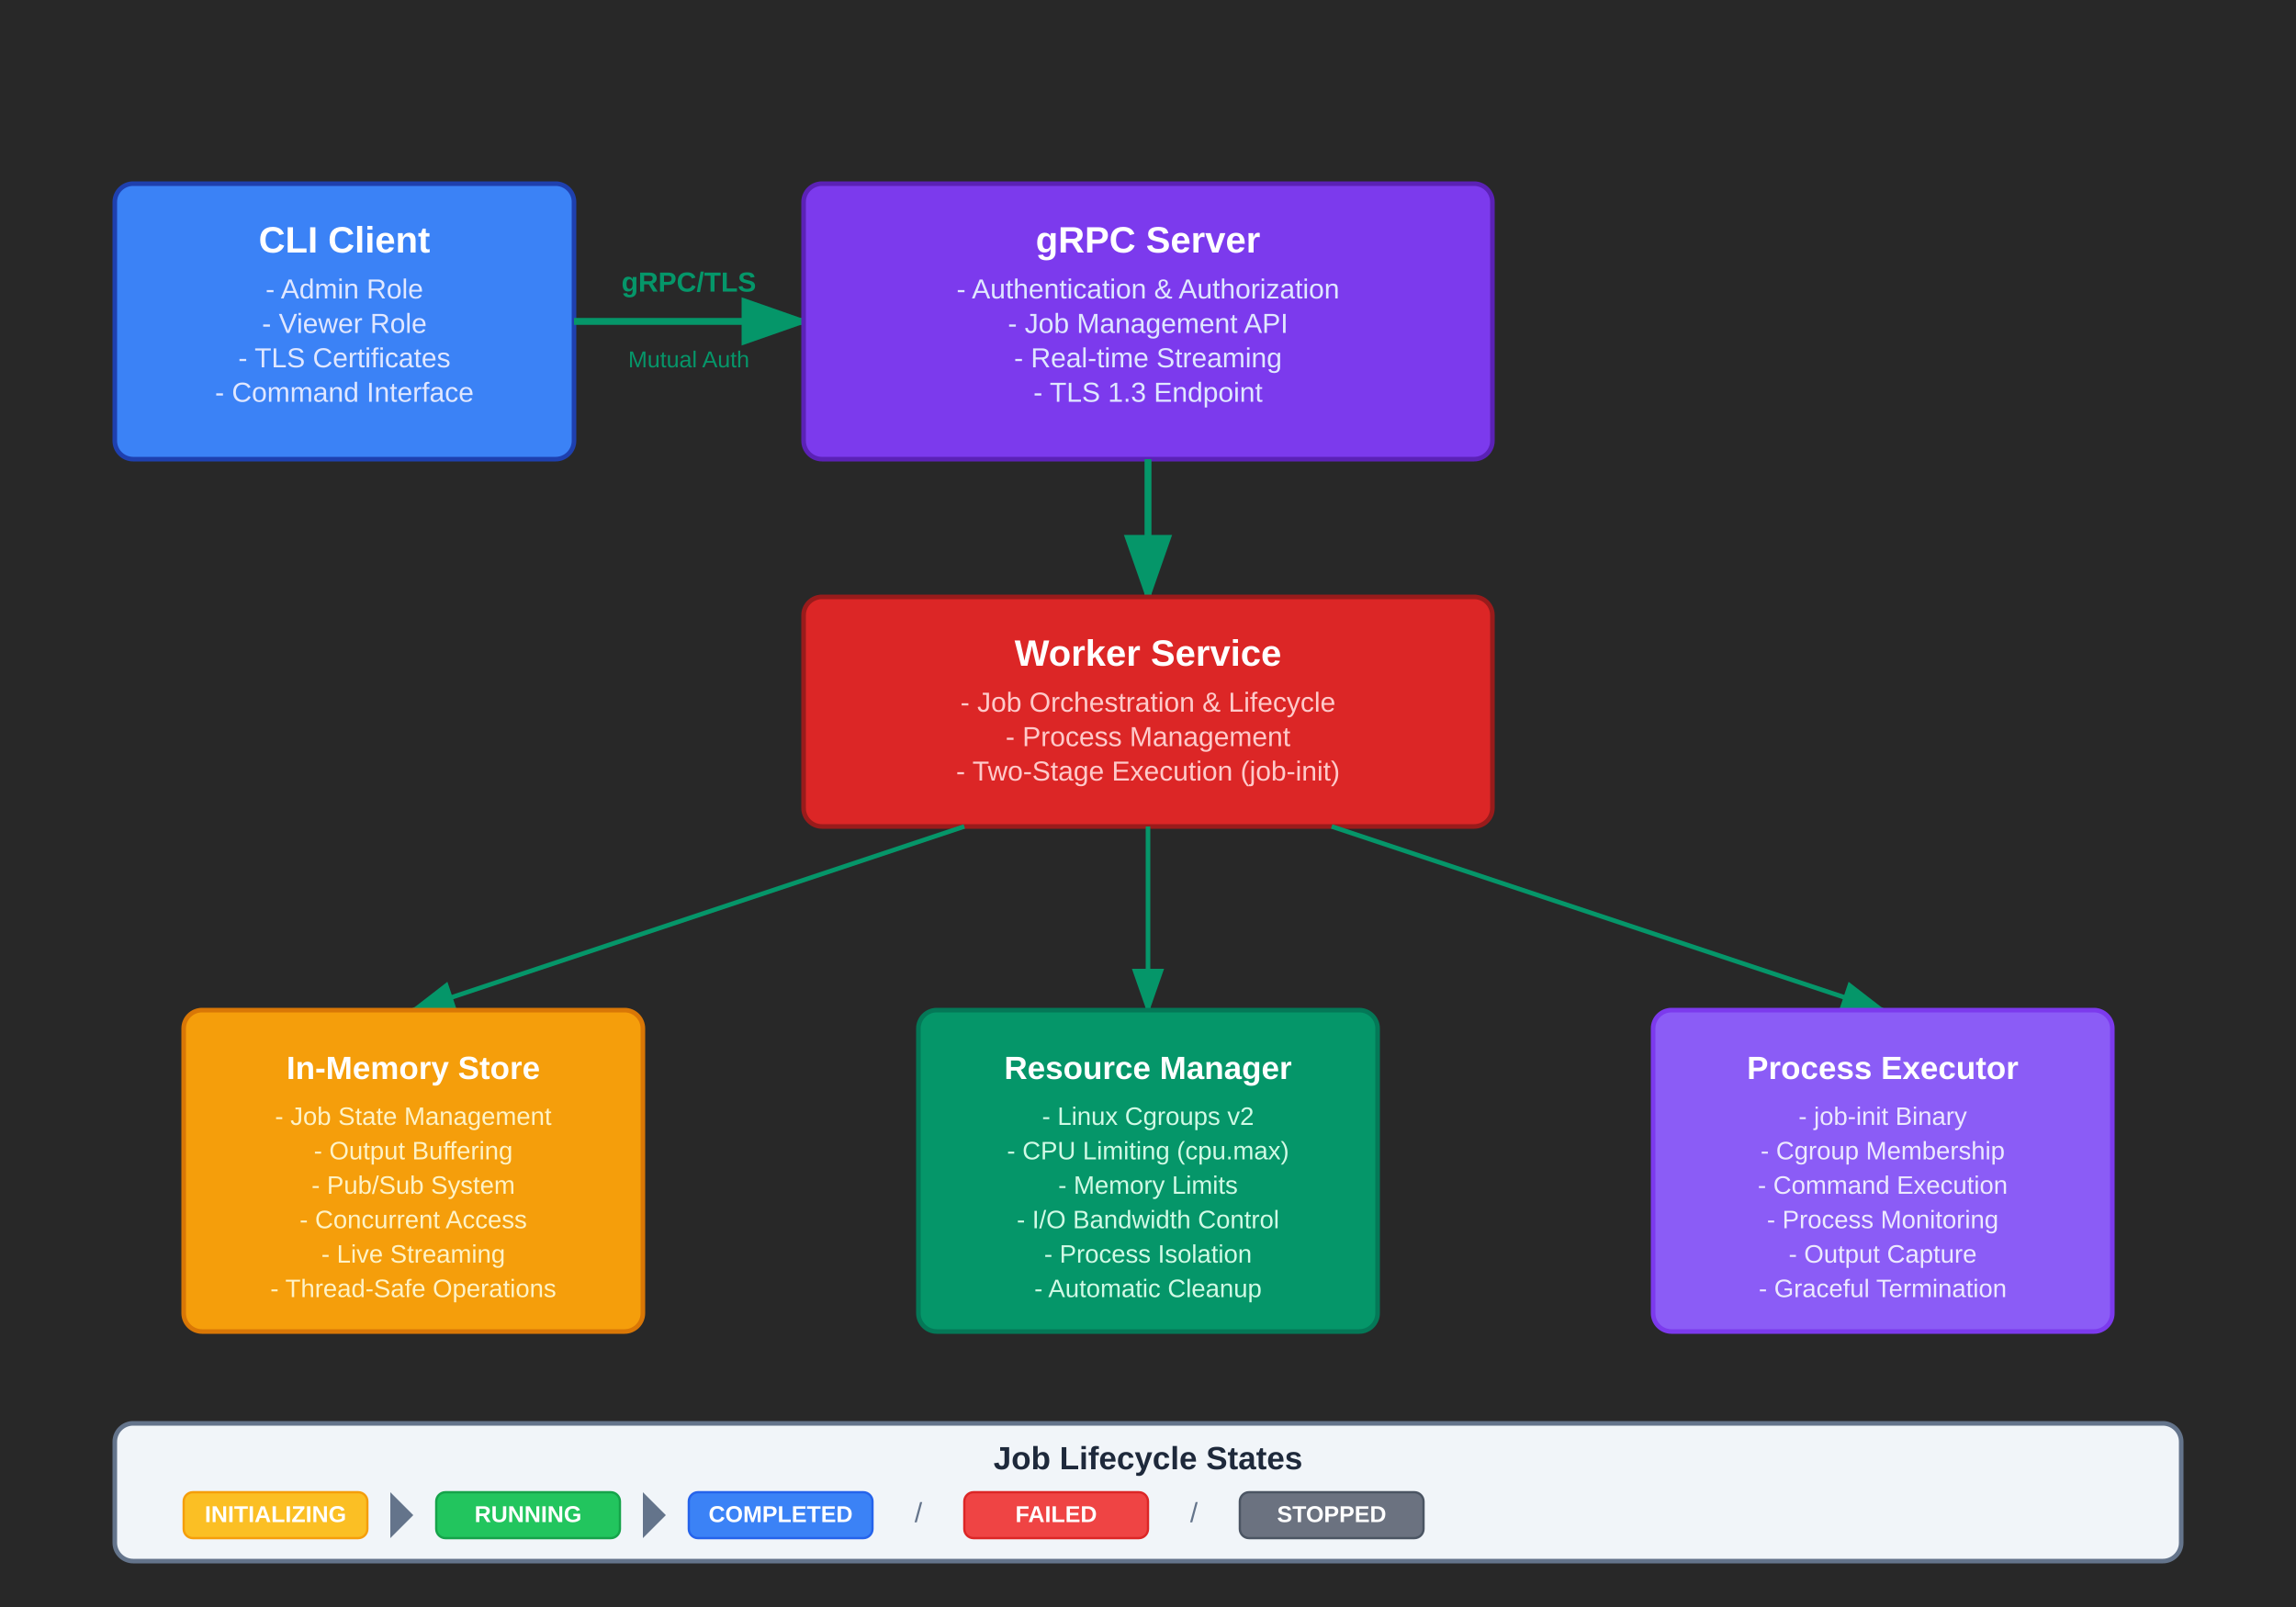
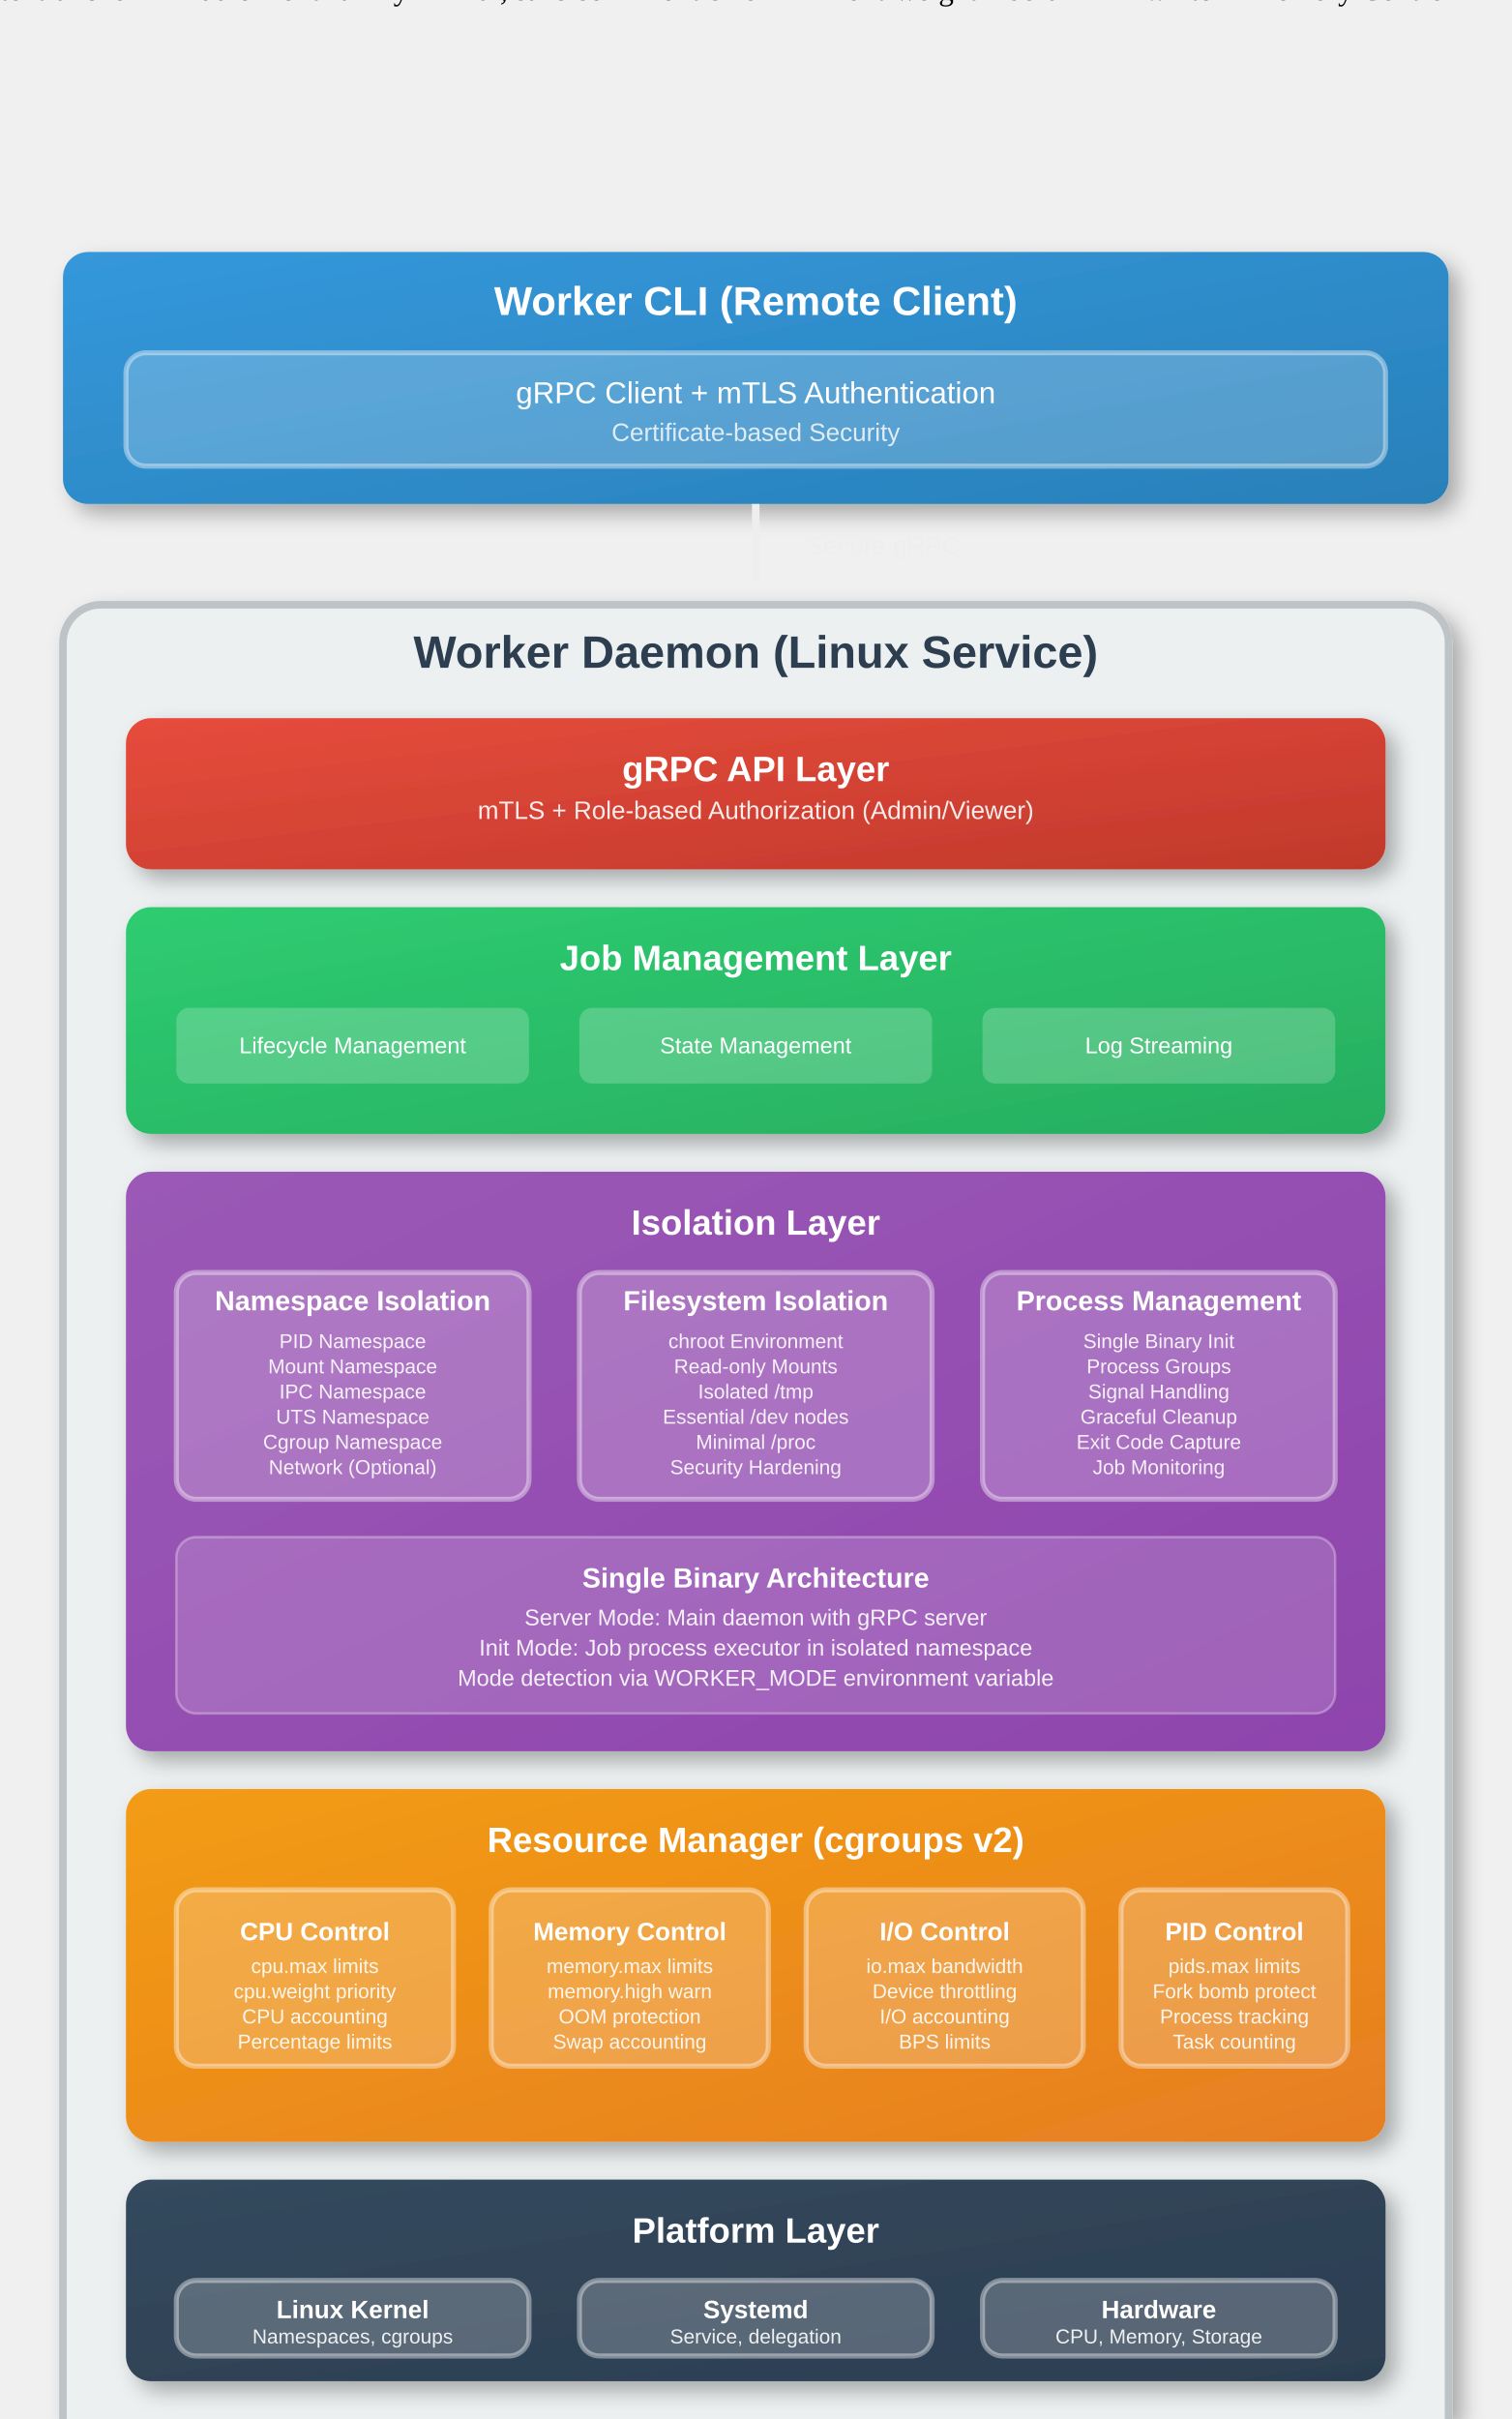
- <svg xmlns="http://www.w3.org/2000/svg" viewBox="0 0 1000 700">
-   <rect width="1000" height="700" fill="#282828" />
-   <g id="client-layer">
-     <rect x="50" y="80" width="200" height="120" rx="8" fill="#3b82f6" stroke="#1e40af" stroke-width="2" />
-     <text x="150" y="110" text-anchor="middle" font-family="Arial, sans-serif" font-size="16" font-weight="bold" fill="white">
-             CLI Client
-         </text>
-     <text x="150" y="130" text-anchor="middle" font-family="Arial, sans-serif" font-size="12" fill="#e0e7ff">
-             - Admin Role
-         </text>
-     <text x="150" y="145" text-anchor="middle" font-family="Arial, sans-serif" font-size="12" fill="#e0e7ff">
-             - Viewer Role
-         </text>
-     <text x="150" y="160" text-anchor="middle" font-family="Arial, sans-serif" font-size="12" fill="#e0e7ff">
-             - TLS Certificates
-         </text>
-     <text x="150" y="175" text-anchor="middle" font-family="Arial, sans-serif" font-size="12" fill="#e0e7ff">
-             - Command Interface
-         </text>
-   </g>
-   <g id="grpc-connection">
-     <line x1="250" y1="140" x2="350" y2="140" stroke="#059669" stroke-width="3" marker-end="url(#arrowhead)" />
-     <text x="300" y="127" text-anchor="middle" font-family="Arial, sans-serif" font-size="12" font-weight="bold" fill="#059669">
-             gRPC/TLS
-         </text>
-     <text x="300" y="160" text-anchor="middle" font-family="Arial, sans-serif" font-size="10" fill="#059669">
-             Mutual Auth
-         </text>
-   </g>
-   <g id="server-layer">
-     <rect x="350" y="80" width="300" height="120" rx="8" fill="#7c3aed" stroke="#5b21b6" stroke-width="2" />
-     <text x="500" y="110" text-anchor="middle" font-family="Arial, sans-serif" font-size="16" font-weight="bold" fill="white">
-             gRPC Server
-         </text>
-     <text x="500" y="130" text-anchor="middle" font-family="Arial, sans-serif" font-size="12" fill="#e0e7ff">
-             - Authentication &amp; Authorization
-         </text>
-     <text x="500" y="145" text-anchor="middle" font-family="Arial, sans-serif" font-size="12" fill="#e0e7ff">
-             - Job Management API
-         </text>
-     <text x="500" y="160" text-anchor="middle" font-family="Arial, sans-serif" font-size="12" fill="#e0e7ff">
-             - Real-time Streaming
-         </text>
-     <text x="500" y="175" text-anchor="middle" font-family="Arial, sans-serif" font-size="12" fill="#e0e7ff">
-             - TLS 1.3 Endpoint
-         </text>
-   </g>
-   <g id="service-connection">
-     <line x1="500" y1="200" x2="500" y2="260" stroke="#059669" stroke-width="3" marker-end="url(#arrowhead)" />
-   </g>
-   <g id="job-worker-service">
-     <rect x="350" y="260" width="300" height="100" rx="8" fill="#dc2626" stroke="#991b1b" stroke-width="2" />
-     <text x="500" y="290" text-anchor="middle" font-family="Arial, sans-serif" font-size="16" font-weight="bold" fill="white">
-             Worker Service
-         </text>
-     <text x="500" y="310" text-anchor="middle" font-family="Arial, sans-serif" font-size="12" fill="#fecaca">
-             - Job Orchestration &amp; Lifecycle
-         </text>
-     <text x="500" y="325" text-anchor="middle" font-family="Arial, sans-serif" font-size="12" fill="#fecaca">
-             - Process Management
-         </text>
-     <text x="500" y="340" text-anchor="middle" font-family="Arial, sans-serif" font-size="12" fill="#fecaca">
-             - Two-Stage Execution (job-init)
-         </text>
-   </g>
-   <g id="component-connections">
-     <line x1="420" y1="360" x2="180" y2="440" stroke="#059669" stroke-width="2" marker-end="url(#arrowhead)" />
-     <line x1="500" y1="360" x2="500" y2="440" stroke="#059669" stroke-width="2" marker-end="url(#arrowhead)" />
-     <line x1="580" y1="360" x2="820" y2="440" stroke="#059669" stroke-width="2" marker-end="url(#arrowhead)" />
-   </g>
-   <g id="components">
-     <rect x="80" y="440" width="200" height="140" rx="8" fill="#f59e0b" stroke="#d97706" stroke-width="2" />
-     <text x="180" y="470" text-anchor="middle" font-family="Arial, sans-serif" font-size="14" font-weight="bold" fill="white">
-             In-Memory Store
-         </text>
-     <text x="180" y="490" text-anchor="middle" font-family="Arial, sans-serif" font-size="11" fill="#fef3c7">
-             - Job State Management
-         </text>
-     <text x="180" y="505" text-anchor="middle" font-family="Arial, sans-serif" font-size="11" fill="#fef3c7">
-             - Output Buffering
-         </text>
-     <text x="180" y="520" text-anchor="middle" font-family="Arial, sans-serif" font-size="11" fill="#fef3c7">
-             - Pub/Sub System
-         </text>
-     <text x="180" y="535" text-anchor="middle" font-family="Arial, sans-serif" font-size="11" fill="#fef3c7">
-             - Concurrent Access
-         </text>
-     <text x="180" y="550" text-anchor="middle" font-family="Arial, sans-serif" font-size="11" fill="#fef3c7">
-             - Live Streaming
-         </text>
-     <text x="180" y="565" text-anchor="middle" font-family="Arial, sans-serif" font-size="11" fill="#fef3c7">
-             - Thread-Safe Operations
-         </text>
-     <rect x="400" y="440" width="200" height="140" rx="8" fill="#059669" stroke="#047857" stroke-width="2" />
-     <text x="500" y="470" text-anchor="middle" font-family="Arial, sans-serif" font-size="14" font-weight="bold" fill="white">
-             Resource Manager
-         </text>
-     <text x="500" y="490" text-anchor="middle" font-family="Arial, sans-serif" font-size="11" fill="#d1fae5">
-             - Linux Cgroups v2
-         </text>
-     <text x="500" y="505" text-anchor="middle" font-family="Arial, sans-serif" font-size="11" fill="#d1fae5">
-             - CPU Limiting (cpu.max)
-         </text>
-     <text x="500" y="520" text-anchor="middle" font-family="Arial, sans-serif" font-size="11" fill="#d1fae5">
-             - Memory Limits
-         </text>
-     <text x="500" y="535" text-anchor="middle" font-family="Arial, sans-serif" font-size="11" fill="#d1fae5">
-             - I/O Bandwidth Control
-         </text>
-     <text x="500" y="550" text-anchor="middle" font-family="Arial, sans-serif" font-size="11" fill="#d1fae5">
-             - Process Isolation
-         </text>
-     <text x="500" y="565" text-anchor="middle" font-family="Arial, sans-serif" font-size="11" fill="#d1fae5">
-             - Automatic Cleanup
-         </text>
-     <rect x="720" y="440" width="200" height="140" rx="8" fill="#8b5cf6" stroke="#7c3aed" stroke-width="2" />
-     <text x="820" y="470" text-anchor="middle" font-family="Arial, sans-serif" font-size="14" font-weight="bold" fill="white">
-             Process Executor
-         </text>
-     <text x="820" y="490" text-anchor="middle" font-family="Arial, sans-serif" font-size="11" fill="#ede9fe">
-             - job-init Binary
-         </text>
-     <text x="820" y="505" text-anchor="middle" font-family="Arial, sans-serif" font-size="11" fill="#ede9fe">
-             - Cgroup Membership
-         </text>
-     <text x="820" y="520" text-anchor="middle" font-family="Arial, sans-serif" font-size="11" fill="#ede9fe">
-             - Command Execution
-         </text>
-     <text x="820" y="535" text-anchor="middle" font-family="Arial, sans-serif" font-size="11" fill="#ede9fe">
-             - Process Monitoring
-         </text>
-     <text x="820" y="550" text-anchor="middle" font-family="Arial, sans-serif" font-size="11" fill="#ede9fe">
-             - Output Capture
-         </text>
-     <text x="820" y="565" text-anchor="middle" font-family="Arial, sans-serif" font-size="11" fill="#ede9fe">
-             - Graceful Termination
-         </text>
-   </g>
-   <g id="lifecycle">
-     <rect x="50" y="620" width="900" height="60" rx="8" fill="#f1f5f9" stroke="#64748b" stroke-width="2" />
-     <text x="500" y="640" text-anchor="middle" font-family="Arial, sans-serif" font-size="14" font-weight="bold" fill="#1e293b">
-             Job Lifecycle States
-         </text>
-     <g id="states">
-       <rect x="80" y="650" width="80" height="20" rx="4" fill="#fbbf24" stroke="#f59e0b" />
-       <text x="120" y="663" text-anchor="middle" font-family="Arial, sans-serif" font-size="10" font-weight="bold" fill="white">INITIALIZING
-             </text>
-       <polygon points="170,650 180,660 170,670" fill="#64748b" />
-       <rect x="190" y="650" width="80" height="20" rx="4" fill="#22c55e" stroke="#16a34a" />
-       <text x="230" y="663" text-anchor="middle" font-family="Arial, sans-serif" font-size="10" font-weight="bold" fill="white">RUNNING
-             </text>
-       <polygon points="280,650 290,660 280,670" fill="#64748b" />
-       <rect x="300" y="650" width="80" height="20" rx="4" fill="#3b82f6" stroke="#2563eb" />
-       <text x="340" y="663" text-anchor="middle" font-family="Arial, sans-serif" font-size="10" font-weight="bold" fill="white">COMPLETED
-             </text>
-       <text x="400" y="663" text-anchor="middle" font-family="Arial, sans-serif" font-size="12" fill="#64748b">/
-             </text>
-       <rect x="420" y="650" width="80" height="20" rx="4" fill="#ef4444" stroke="#dc2626" />
-       <text x="460" y="663" text-anchor="middle" font-family="Arial, sans-serif" font-size="10" font-weight="bold" fill="white">FAILED
-             </text>
-       <text x="520" y="663" text-anchor="middle" font-family="Arial, sans-serif" font-size="12" fill="#64748b">/
-             </text>
-       <rect x="540" y="650" width="80" height="20" rx="4" fill="#6b7280" stroke="#4b5563" />
-       <text x="580" y="663" text-anchor="middle" font-family="Arial, sans-serif" font-size="10" font-weight="bold" fill="white">STOPPED
-             </text>
-     </g>
-   </g>
+ <svg xmlns="http://www.w3.org/2000/svg" width="600" height="960">
  <defs>
-     <marker id="arrowhead" markerWidth="10" markerHeight="7" refX="9" refY="3.5" orient="auto">
-       <polygon points="0 0, 10 3.5, 0 7" fill="#059669" />
-     </marker>
+     <linearGradient id="clientGrad" x1="0%" y1="0%" x2="100%" y2="100%">
+       <stop offset="0%" style="stop-color:#3498db;stop-opacity:1" />
+       <stop offset="100%" style="stop-color:#2980b9;stop-opacity:1" />
+     </linearGradient>
+     <linearGradient id="apiGrad" x1="0%" y1="0%" x2="100%" y2="100%">
+       <stop offset="0%" style="stop-color:#e74c3c;stop-opacity:1" />
+       <stop offset="100%" style="stop-color:#c0392b;stop-opacity:1" />
+     </linearGradient>
+     <linearGradient id="jobGrad" x1="0%" y1="0%" x2="100%" y2="100%">
+       <stop offset="0%" style="stop-color:#2ecc71;stop-opacity:1" />
+       <stop offset="100%" style="stop-color:#27ae60;stop-opacity:1" />
+     </linearGradient>
+     <linearGradient id="isolationGrad" x1="0%" y1="0%" x2="100%" y2="100%">
+       <stop offset="0%" style="stop-color:#9b59b6;stop-opacity:1" />
+       <stop offset="100%" style="stop-color:#8e44ad;stop-opacity:1" />
+     </linearGradient>
+     <linearGradient id="resourceGrad" x1="0%" y1="0%" x2="100%" y2="100%">
+       <stop offset="0%" style="stop-color:#f39c12;stop-opacity:1" />
+       <stop offset="100%" style="stop-color:#e67e22;stop-opacity:1" />
+     </linearGradient>
+     <linearGradient id="platformGrad" x1="0%" y1="0%" x2="100%" y2="100%">
+       <stop offset="0%" style="stop-color:#34495e;stop-opacity:1" />
+       <stop offset="100%" style="stop-color:#2c3e50;stop-opacity:1" />
+     </linearGradient>
+     <filter id="shadow" x="-20%" y="-20%" width="140%" height="140%">
+       <feDropShadow dx="4" dy="4" stdDeviation="4" flood-color="rgba(0,0,0,0.3)" />
+     </filter>
  </defs>
+   <rect x="25" y="100" width="550" height="100" rx="10" ry="10" fill="url(#clientGrad)" filter="url(#shadow)" />
+   <text x="300" y="125" text-anchor="middle" font-family="Arial, sans-serif" font-size="16" font-weight="bold" fill="white">
+         Worker CLI (Remote Client)
+     </text>
+   <rect x="50" y="140" width="500" height="45" rx="8" ry="8" fill="rgba(255,255,255,0.2)" stroke="rgba(255,255,255,0.4)" stroke-width="2" />
+   <text x="300" y="160" text-anchor="middle" font-family="Arial, sans-serif" font-size="12" fill="white">
+         gRPC Client + mTLS Authentication
+     </text>
+   <text x="300" y="175" text-anchor="middle" font-family="Arial, sans-serif" font-size="10" fill="rgba(255,255,255,0.8)">
+         Certificate-based Security
+     </text>
+   <path d="M 300 200 L 300 230" stroke="#eee" stroke-width="3" marker-end="url(#arrowhead)" fill="none" />
+   <text x="320" y="220" font-family="Arial, sans-serif" font-size="10" fill="#eee">Secure gRPC</text>
+   <rect x="25" y="240" width="550" height="1240" rx="15" ry="15" fill="#ecf0f1" stroke="#bdc3c7" stroke-width="3" filter="url(#shadow)" />
+   <text x="300" y="265" text-anchor="middle" font-family="Arial, sans-serif" font-size="18" font-weight="bold" fill="#2c3e50">
+         Worker Daemon (Linux Service)
+     </text>
+   <rect x="50" y="285" width="500" height="60" rx="10" ry="10" fill="url(#apiGrad)" filter="url(#shadow)" />
+   <text x="300" y="310" text-anchor="middle" font-family="Arial, sans-serif" font-size="14" font-weight="bold" fill="white">
+         gRPC API Layer
+     </text>
+   <text x="300" y="325" text-anchor="middle" font-family="Arial, sans-serif" font-size="10" fill="rgba(255,255,255,0.9)">
+         mTLS + Role-based Authorization (Admin/Viewer)
+     </text>
+   <rect x="50" y="360" width="500" height="90" rx="10" ry="10" fill="url(#jobGrad)" filter="url(#shadow)" />
+   <text x="300" y="385" text-anchor="middle" font-family="Arial, sans-serif" font-size="14" font-weight="bold" fill="white">
+         Job Management Layer
+     </text>
+   <rect x="70" y="400" width="140" height="30" rx="5" ry="5" fill="rgba(255,255,255,0.2)" />
+   <text x="140" y="418" text-anchor="middle" font-family="Arial, sans-serif" font-size="9" fill="white">Lifecycle
+         Management
+     </text>
+   <rect x="230" y="400" width="140" height="30" rx="5" ry="5" fill="rgba(255,255,255,0.2)" />
+   <text x="300" y="418" text-anchor="middle" font-family="Arial, sans-serif" font-size="9" fill="white">State
+         Management
+     </text>
+   <rect x="390" y="400" width="140" height="30" rx="5" ry="5" fill="rgba(255,255,255,0.2)" />
+   <text x="460" y="418" text-anchor="middle" font-family="Arial, sans-serif" font-size="9" fill="white">Log
+         Streaming
+     </text>
+   <rect x="50" y="465" width="500" height="230" rx="10" ry="10" fill="url(#isolationGrad)" filter="url(#shadow)" />
+   <text x="300" y="490" text-anchor="middle" font-family="Arial, sans-serif" font-size="14" font-weight="bold" fill="white">
+         Isolation Layer
+     </text>
+   <rect x="70" y="505" width="140" height="90" rx="8" ry="8" fill="rgba(255,255,255,0.2)" stroke="rgba(255,255,255,0.4)" stroke-width="2" />
+   <text x="140" y="520" text-anchor="middle" font-family="Arial, sans-serif" font-size="11" font-weight="bold" fill="white">
+         Namespace Isolation
+     </text>
+   <text x="140" y="535" text-anchor="middle" font-family="Arial, sans-serif" font-size="8" fill="rgba(255,255,255,0.9)">
+         PID Namespace
+     </text>
+   <text x="140" y="545" text-anchor="middle" font-family="Arial, sans-serif" font-size="8" fill="rgba(255,255,255,0.9)">
+         Mount Namespace
+     </text>
+   <text x="140" y="555" text-anchor="middle" font-family="Arial, sans-serif" font-size="8" fill="rgba(255,255,255,0.9)">
+         IPC Namespace
+     </text>
+   <text x="140" y="565" text-anchor="middle" font-family="Arial, sans-serif" font-size="8" fill="rgba(255,255,255,0.9)">
+         UTS Namespace
+     </text>
+   <text x="140" y="575" text-anchor="middle" font-family="Arial, sans-serif" font-size="8" fill="rgba(255,255,255,0.9)">
+         Cgroup Namespace
+     </text>
+   <text x="140" y="585" text-anchor="middle" font-family="Arial, sans-serif" font-size="8" fill="rgba(255,255,255,0.9)">
+         Network (Optional)
+     </text>
+   <rect x="230" y="505" width="140" height="90" rx="8" ry="8" fill="rgba(255,255,255,0.2)" stroke="rgba(255,255,255,0.4)" stroke-width="2" />
+   <text x="300" y="520" text-anchor="middle" font-family="Arial, sans-serif" font-size="11" font-weight="bold" fill="white">
+         Filesystem Isolation
+     </text>
+   <text x="300" y="535" text-anchor="middle" font-family="Arial, sans-serif" font-size="8" fill="rgba(255,255,255,0.9)">
+         chroot Environment
+     </text>
+   <text x="300" y="545" text-anchor="middle" font-family="Arial, sans-serif" font-size="8" fill="rgba(255,255,255,0.9)">
+         Read-only Mounts
+     </text>
+   <text x="300" y="555" text-anchor="middle" font-family="Arial, sans-serif" font-size="8" fill="rgba(255,255,255,0.9)">
+         Isolated /tmp
+     </text>
+   <text x="300" y="565" text-anchor="middle" font-family="Arial, sans-serif" font-size="8" fill="rgba(255,255,255,0.9)">
+         Essential /dev nodes
+     </text>
+   <text x="300" y="575" text-anchor="middle" font-family="Arial, sans-serif" font-size="8" fill="rgba(255,255,255,0.9)">
+         Minimal /proc
+     </text>
+   <text x="300" y="585" text-anchor="middle" font-family="Arial, sans-serif" font-size="8" fill="rgba(255,255,255,0.9)">
+         Security Hardening
+     </text>
+   <rect x="390" y="505" width="140" height="90" rx="8" ry="8" fill="rgba(255,255,255,0.2)" stroke="rgba(255,255,255,0.4)" stroke-width="2" />
+   <text x="460" y="520" text-anchor="middle" font-family="Arial, sans-serif" font-size="11" font-weight="bold" fill="white">
+         Process Management
+     </text>
+   <text x="460" y="535" text-anchor="middle" font-family="Arial, sans-serif" font-size="8" fill="rgba(255,255,255,0.9)">
+         Single Binary Init
+     </text>
+   <text x="460" y="545" text-anchor="middle" font-family="Arial, sans-serif" font-size="8" fill="rgba(255,255,255,0.9)">
+         Process Groups
+     </text>
+   <text x="460" y="555" text-anchor="middle" font-family="Arial, sans-serif" font-size="8" fill="rgba(255,255,255,0.9)">
+         Signal Handling
+     </text>
+   <text x="460" y="565" text-anchor="middle" font-family="Arial, sans-serif" font-size="8" fill="rgba(255,255,255,0.9)">
+         Graceful Cleanup
+     </text>
+   <text x="460" y="575" text-anchor="middle" font-family="Arial, sans-serif" font-size="8" fill="rgba(255,255,255,0.9)">
+         Exit Code Capture
+     </text>
+   <text x="460" y="585" text-anchor="middle" font-family="Arial, sans-serif" font-size="8" fill="rgba(255,255,255,0.9)">
+         Job Monitoring
+     </text>
+   <rect x="70" y="610" width="460" height="70" rx="8" ry="8" fill="rgba(255,255,255,0.15)" stroke="rgba(255,255,255,0.3)" stroke-width="1" />
+   <text x="300" y="630" text-anchor="middle" font-family="Arial, sans-serif" font-size="11" font-weight="bold" fill="white">
+         Single Binary Architecture
+     </text>
+   <text x="300" y="645" text-anchor="middle" font-family="Arial, sans-serif" font-size="9" fill="rgba(255,255,255,0.9)">
+         Server Mode: Main daemon with gRPC server
+     </text>
+   <text x="300" y="657" text-anchor="middle" font-family="Arial, sans-serif" font-size="9" fill="rgba(255,255,255,0.9)">
+         Init Mode: Job process executor in isolated namespace
+     </text>
+   <text x="300" y="669" text-anchor="middle" font-family="Arial, sans-serif" font-size="9" fill="rgba(255,255,255,0.9)">
+         Mode detection via WORKER_MODE environment variable
+     </text>
+   <rect x="50" y="710" width="500" height="140" rx="10" ry="10" fill="url(#resourceGrad)" filter="url(#shadow)" />
+   <text x="300" y="735" text-anchor="middle" font-family="Arial, sans-serif" font-size="14" font-weight="bold" fill="white">
+         Resource Manager (cgroups v2)
+     </text>
+   <rect x="70" y="750" width="110" height="70" rx="8" ry="8" fill="rgba(255,255,255,0.2)" stroke="rgba(255,255,255,0.4)" stroke-width="2" />
+   <text x="125" y="770" text-anchor="middle" font-family="Arial, sans-serif" font-size="10" font-weight="bold" fill="white">
+         CPU Control
+     </text>
+   <text x="125" y="783" text-anchor="middle" font-family="Arial, sans-serif" font-size="8" fill="rgba(255,255,255,0.9)">
+         cpu.max limits
+     </text>
+   <text x="125" y="793" text-anchor="middle" font-family="Arial, sans-serif" font-size="8" fill="rgba(255,255,255,0.9)">
+         cpu.weight priority
+     </text>
+   <text x="125" y="803" text-anchor="middle" font-family="Arial, sans-serif" font-size="8" fill="rgba(255,255,255,0.9)">
+         CPU accounting
+     </text>
+   <text x="125" y="813" text-anchor="middle" font-family="Arial, sans-serif" font-size="8" fill="rgba(255,255,255,0.9)">
+         Percentage limits
+     </text>
+   <rect x="195" y="750" width="110" height="70" rx="8" ry="8" fill="rgba(255,255,255,0.2)" stroke="rgba(255,255,255,0.4)" stroke-width="2" />
+   <text x="250" y="770" text-anchor="middle" font-family="Arial, sans-serif" font-size="10" font-weight="bold" fill="white">
+         Memory Control
+     </text>
+   <text x="250" y="783" text-anchor="middle" font-family="Arial, sans-serif" font-size="8" fill="rgba(255,255,255,0.9)">
+         memory.max limits
+     </text>
+   <text x="250" y="793" text-anchor="middle" font-family="Arial, sans-serif" font-size="8" fill="rgba(255,255,255,0.9)">
+         memory.high warn
+     </text>
+   <text x="250" y="803" text-anchor="middle" font-family="Arial, sans-serif" font-size="8" fill="rgba(255,255,255,0.9)">
+         OOM protection
+     </text>
+   <text x="250" y="813" text-anchor="middle" font-family="Arial, sans-serif" font-size="8" fill="rgba(255,255,255,0.9)">
+         Swap accounting
+     </text>
+   <rect x="320" y="750" width="110" height="70" rx="8" ry="8" fill="rgba(255,255,255,0.2)" stroke="rgba(255,255,255,0.4)" stroke-width="2" />
+   <text x="375" y="770" text-anchor="middle" font-family="Arial, sans-serif" font-size="10" font-weight="bold" fill="white">
+         I/O Control
+     </text>
+   <text x="375" y="783" text-anchor="middle" font-family="Arial, sans-serif" font-size="8" fill="rgba(255,255,255,0.9)">
+         io.max bandwidth
+     </text>
+   <text x="375" y="793" text-anchor="middle" font-family="Arial, sans-serif" font-size="8" fill="rgba(255,255,255,0.9)">
+         Device throttling
+     </text>
+   <text x="375" y="803" text-anchor="middle" font-family="Arial, sans-serif" font-size="8" fill="rgba(255,255,255,0.9)">
+         I/O accounting
+     </text>
+   <text x="375" y="813" text-anchor="middle" font-family="Arial, sans-serif" font-size="8" fill="rgba(255,255,255,0.9)">
+         BPS limits
+     </text>
+   <rect x="445" y="750" width="90" height="70" rx="8" ry="8" fill="rgba(255,255,255,0.2)" stroke="rgba(255,255,255,0.4)" stroke-width="2" />
+   <text x="490" y="770" text-anchor="middle" font-family="Arial, sans-serif" font-size="10" font-weight="bold" fill="white">
+         PID Control
+     </text>
+   <text x="490" y="783" text-anchor="middle" font-family="Arial, sans-serif" font-size="8" fill="rgba(255,255,255,0.9)">
+         pids.max limits
+     </text>
+   <text x="490" y="793" text-anchor="middle" font-family="Arial, sans-serif" font-size="8" fill="rgba(255,255,255,0.9)">
+         Fork bomb protect
+     </text>
+   <text x="490" y="803" text-anchor="middle" font-family="Arial, sans-serif" font-size="8" fill="rgba(255,255,255,0.9)">
+         Process tracking
+     </text>
+   <text x="490" y="813" text-anchor="middle" font-family="Arial, sans-serif" font-size="8" fill="rgba(255,255,255,0.9)">
+         Task counting
+     </text>
+   <text>text-anchor="middle" font-family="Arial, sans-serif" font-size="12" font-weight="bold" fill="white"&gt;
+         Memory Control
+     </text>
+   <text x="490" y="880" text-anchor="middle" font-family="Arial, sans-serif" font-size="10" fill="rgba(255,255,255,0.9)">
+         OOM protection
+     </text>
+   <rect x="630" y="810" width="240" height="80" rx="8" ry="8" fill="rgba(255,255,255,0.2)" stroke="rgba(255,255,255,0.4)" stroke-width="2" />
+   <text x="750" y="835" text-anchor="middle" font-family="Arial, sans-serif" font-size="12" font-weight="bold" fill="white">
+         I/O Control
+     </text>
+   <text x="750" y="850" text-anchor="middle" font-family="Arial, sans-serif" font-size="10" fill="rgba(255,255,255,0.9)">
+         io.max bandwidth
+     </text>
+   <text x="750" y="865" text-anchor="middle" font-family="Arial, sans-serif" font-size="10" fill="rgba(255,255,255,0.9)">
+         Device throttling
+     </text>
+   <text x="750" y="880" text-anchor="middle" font-family="Arial, sans-serif" font-size="10" fill="rgba(255,255,255,0.9)">
+         I/O accounting
+     </text>
+   <rect x="890" y="810" width="200" height="80" rx="8" ry="8" fill="rgba(255,255,255,0.2)" stroke="rgba(255,255,255,0.4)" stroke-width="2" />
+   <text x="990" y="835" text-anchor="middle" font-family="Arial, sans-serif" font-size="12" font-weight="bold" fill="white">
+         PID Control
+     </text>
+   <text x="990" y="850" text-anchor="middle" font-family="Arial, sans-serif" font-size="10" fill="rgba(255,255,255,0.9)">
+         pids.max limits
+     </text>
+   <text x="990" y="865" text-anchor="middle" font-family="Arial, sans-serif" font-size="10" fill="rgba(255,255,255,0.9)">
+         Fork bomb protection
+     </text>
+   <text x="990" y="880" text-anchor="middle" font-family="Arial, sans-serif" font-size="10" fill="rgba(255,255,255,0.9)">
+         Process tracking
+     </text>
+   <rect x="50" y="865" width="500" height="80" rx="10" ry="10" fill="url(#platformGrad)" filter="url(#shadow)" />
+   <text x="300" y="890" text-anchor="middle" font-family="Arial, sans-serif" font-size="14" font-weight="bold" fill="white">
+         Platform Layer
+     </text>
+   <rect x="70" y="905" width="140" height="30" rx="8" ry="8" fill="rgba(255,255,255,0.2)" stroke="rgba(255,255,255,0.4)" stroke-width="2" />
+   <text x="140" y="920" text-anchor="middle" font-family="Arial, sans-serif" font-size="10" font-weight="bold" fill="white">
+         Linux Kernel
+     </text>
+   <text x="140" y="930" text-anchor="middle" font-family="Arial, sans-serif" font-size="8" fill="rgba(255,255,255,0.9)">
+         Namespaces, cgroups
+     </text>
+   <rect x="230" y="905" width="140" height="30" rx="8" ry="8" fill="rgba(255,255,255,0.2)" stroke="rgba(255,255,255,0.4)" stroke-width="2" />
+   <text x="300" y="920" text-anchor="middle" font-family="Arial, sans-serif" font-size="10" font-weight="bold" fill="white">
+         Systemd
+     </text>
+   <text x="300" y="930" text-anchor="middle" font-family="Arial, sans-serif" font-size="8" fill="rgba(255,255,255,0.9)">
+         Service, delegation
+     </text>
+   <rect x="390" y="905" width="140" height="30" rx="8" ry="8" fill="rgba(255,255,255,0.2)" stroke="rgba(255,255,255,0.4)" stroke-width="2" />
+   <text x="460" y="920" text-anchor="middle" font-family="Arial, sans-serif" font-size="10" font-weight="bold" fill="white">
+         Hardware
+     </text>
+   <text x="460" y="930" text-anchor="middle" font-family="Arial, sans-serif" font-size="8" fill="rgba(255,255,255,0.9)">
+         CPU, Memory, Storage
+     </text>
</svg>
